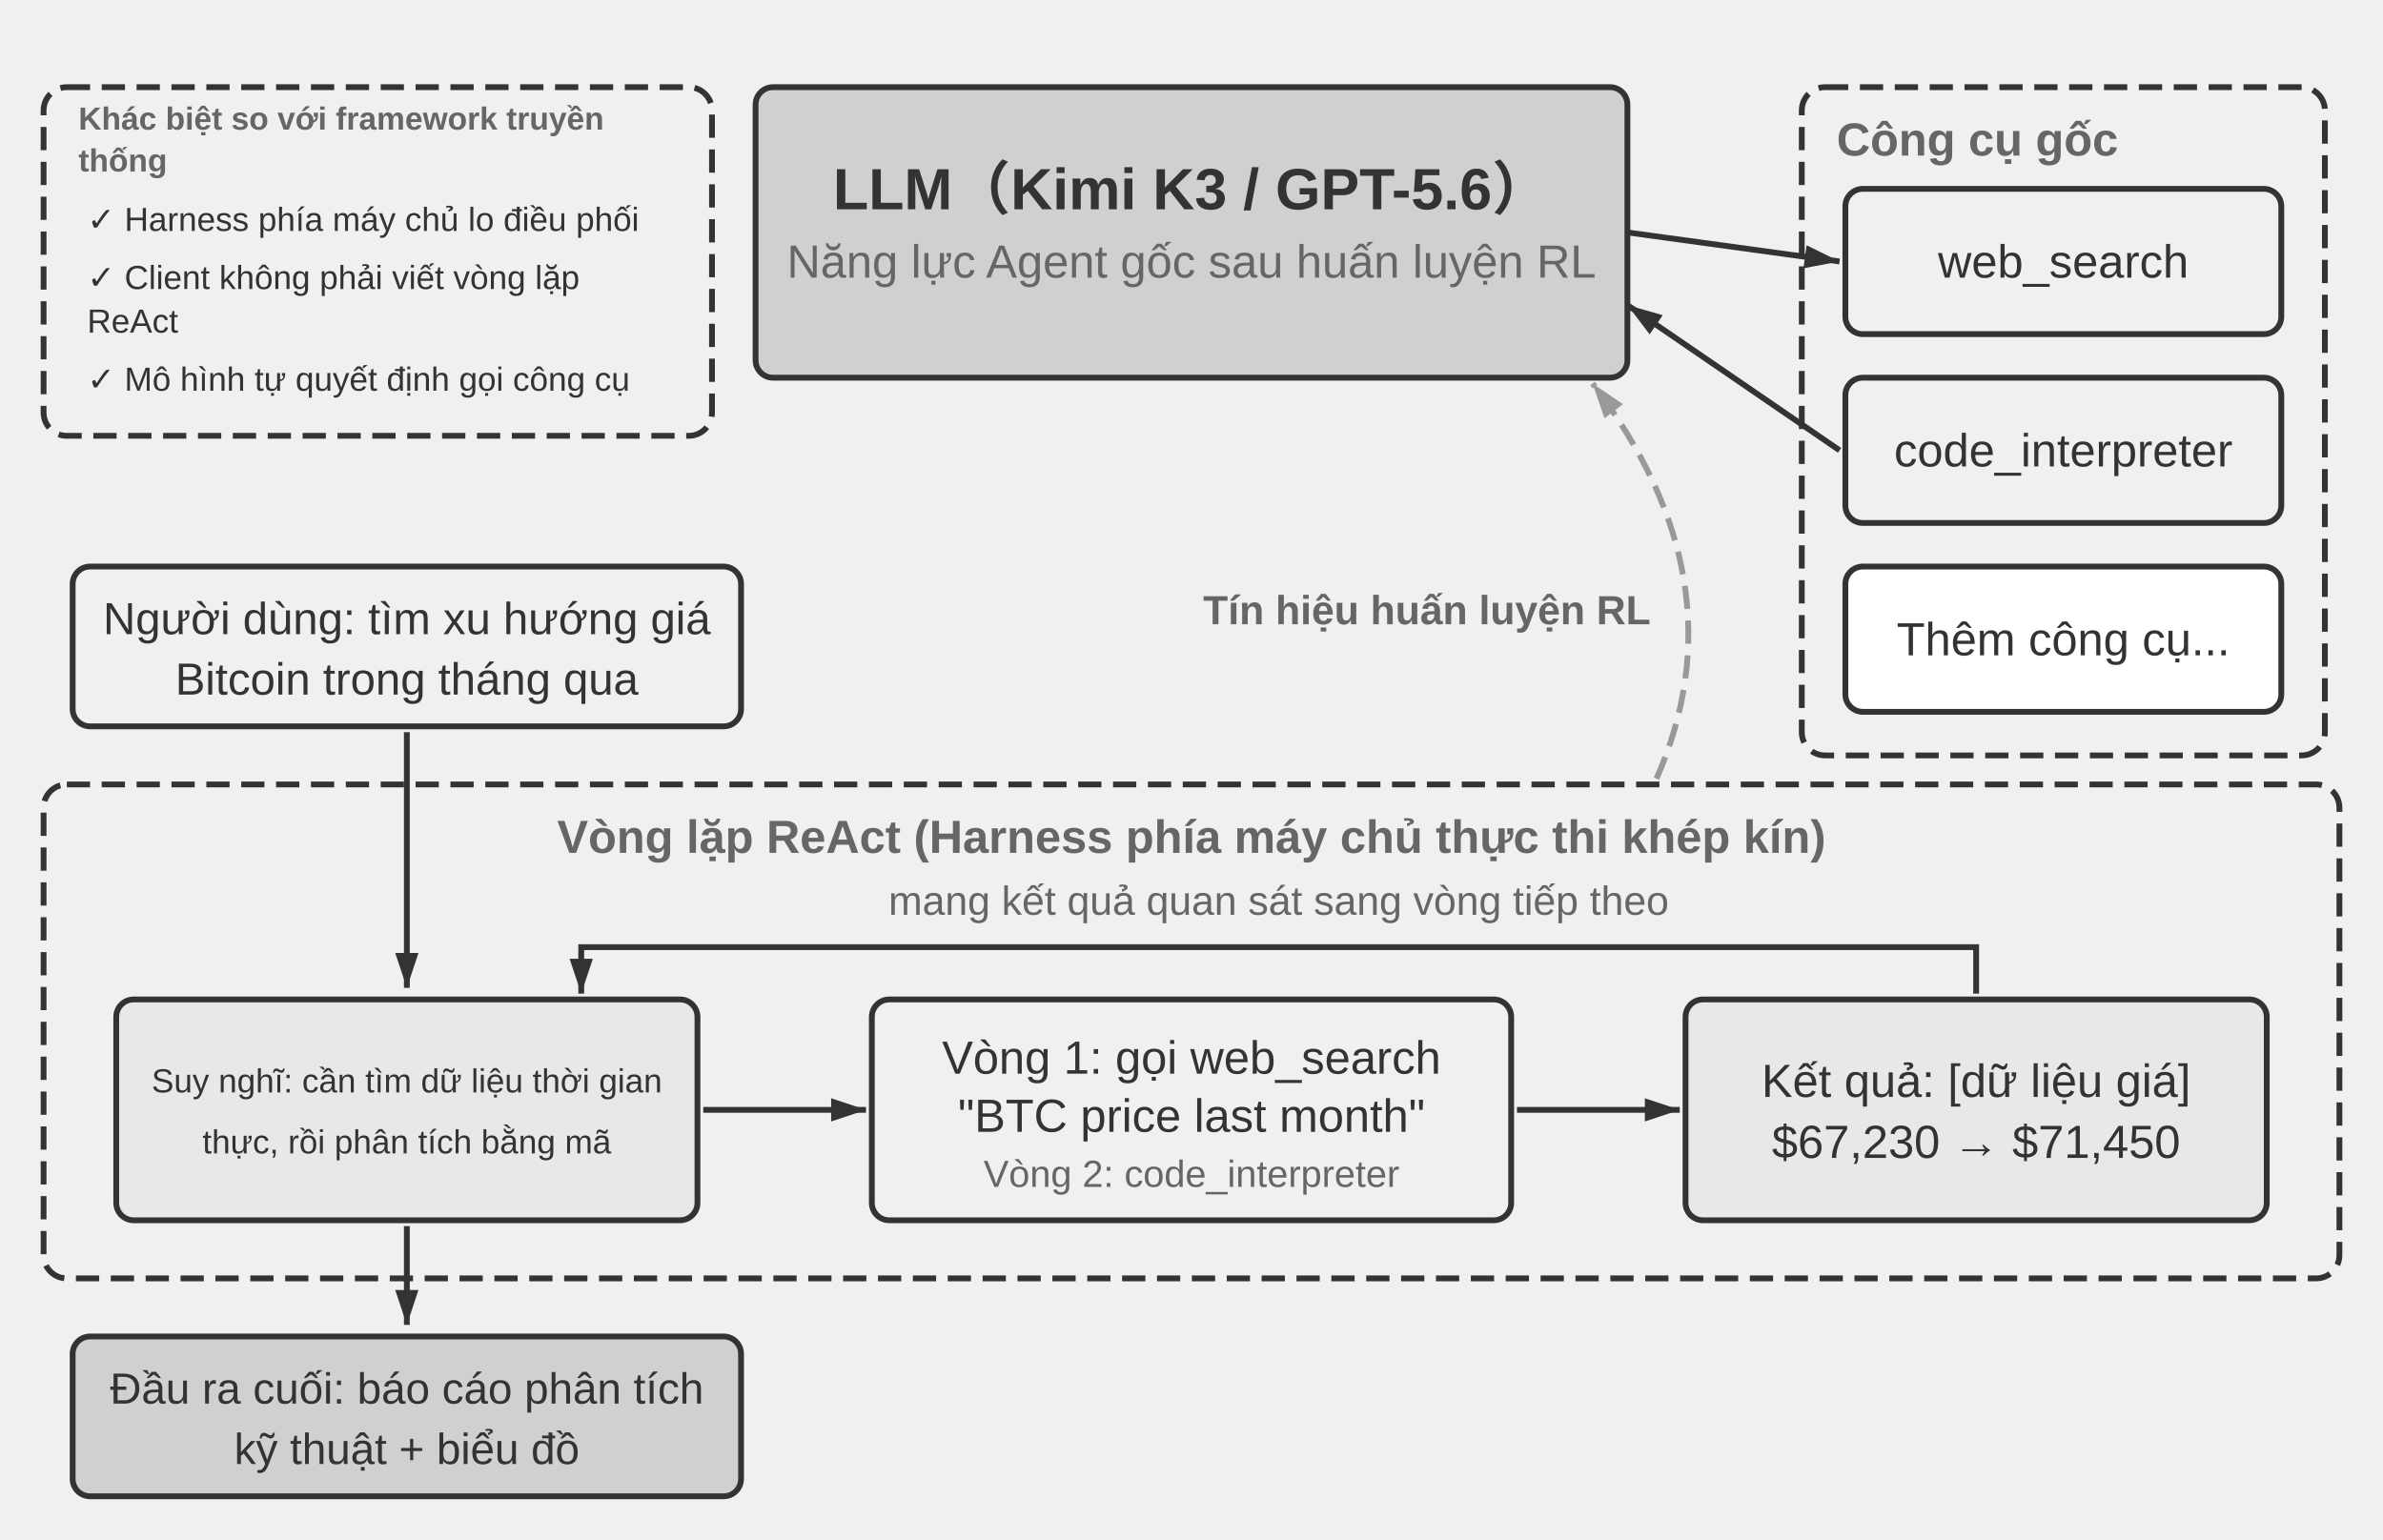
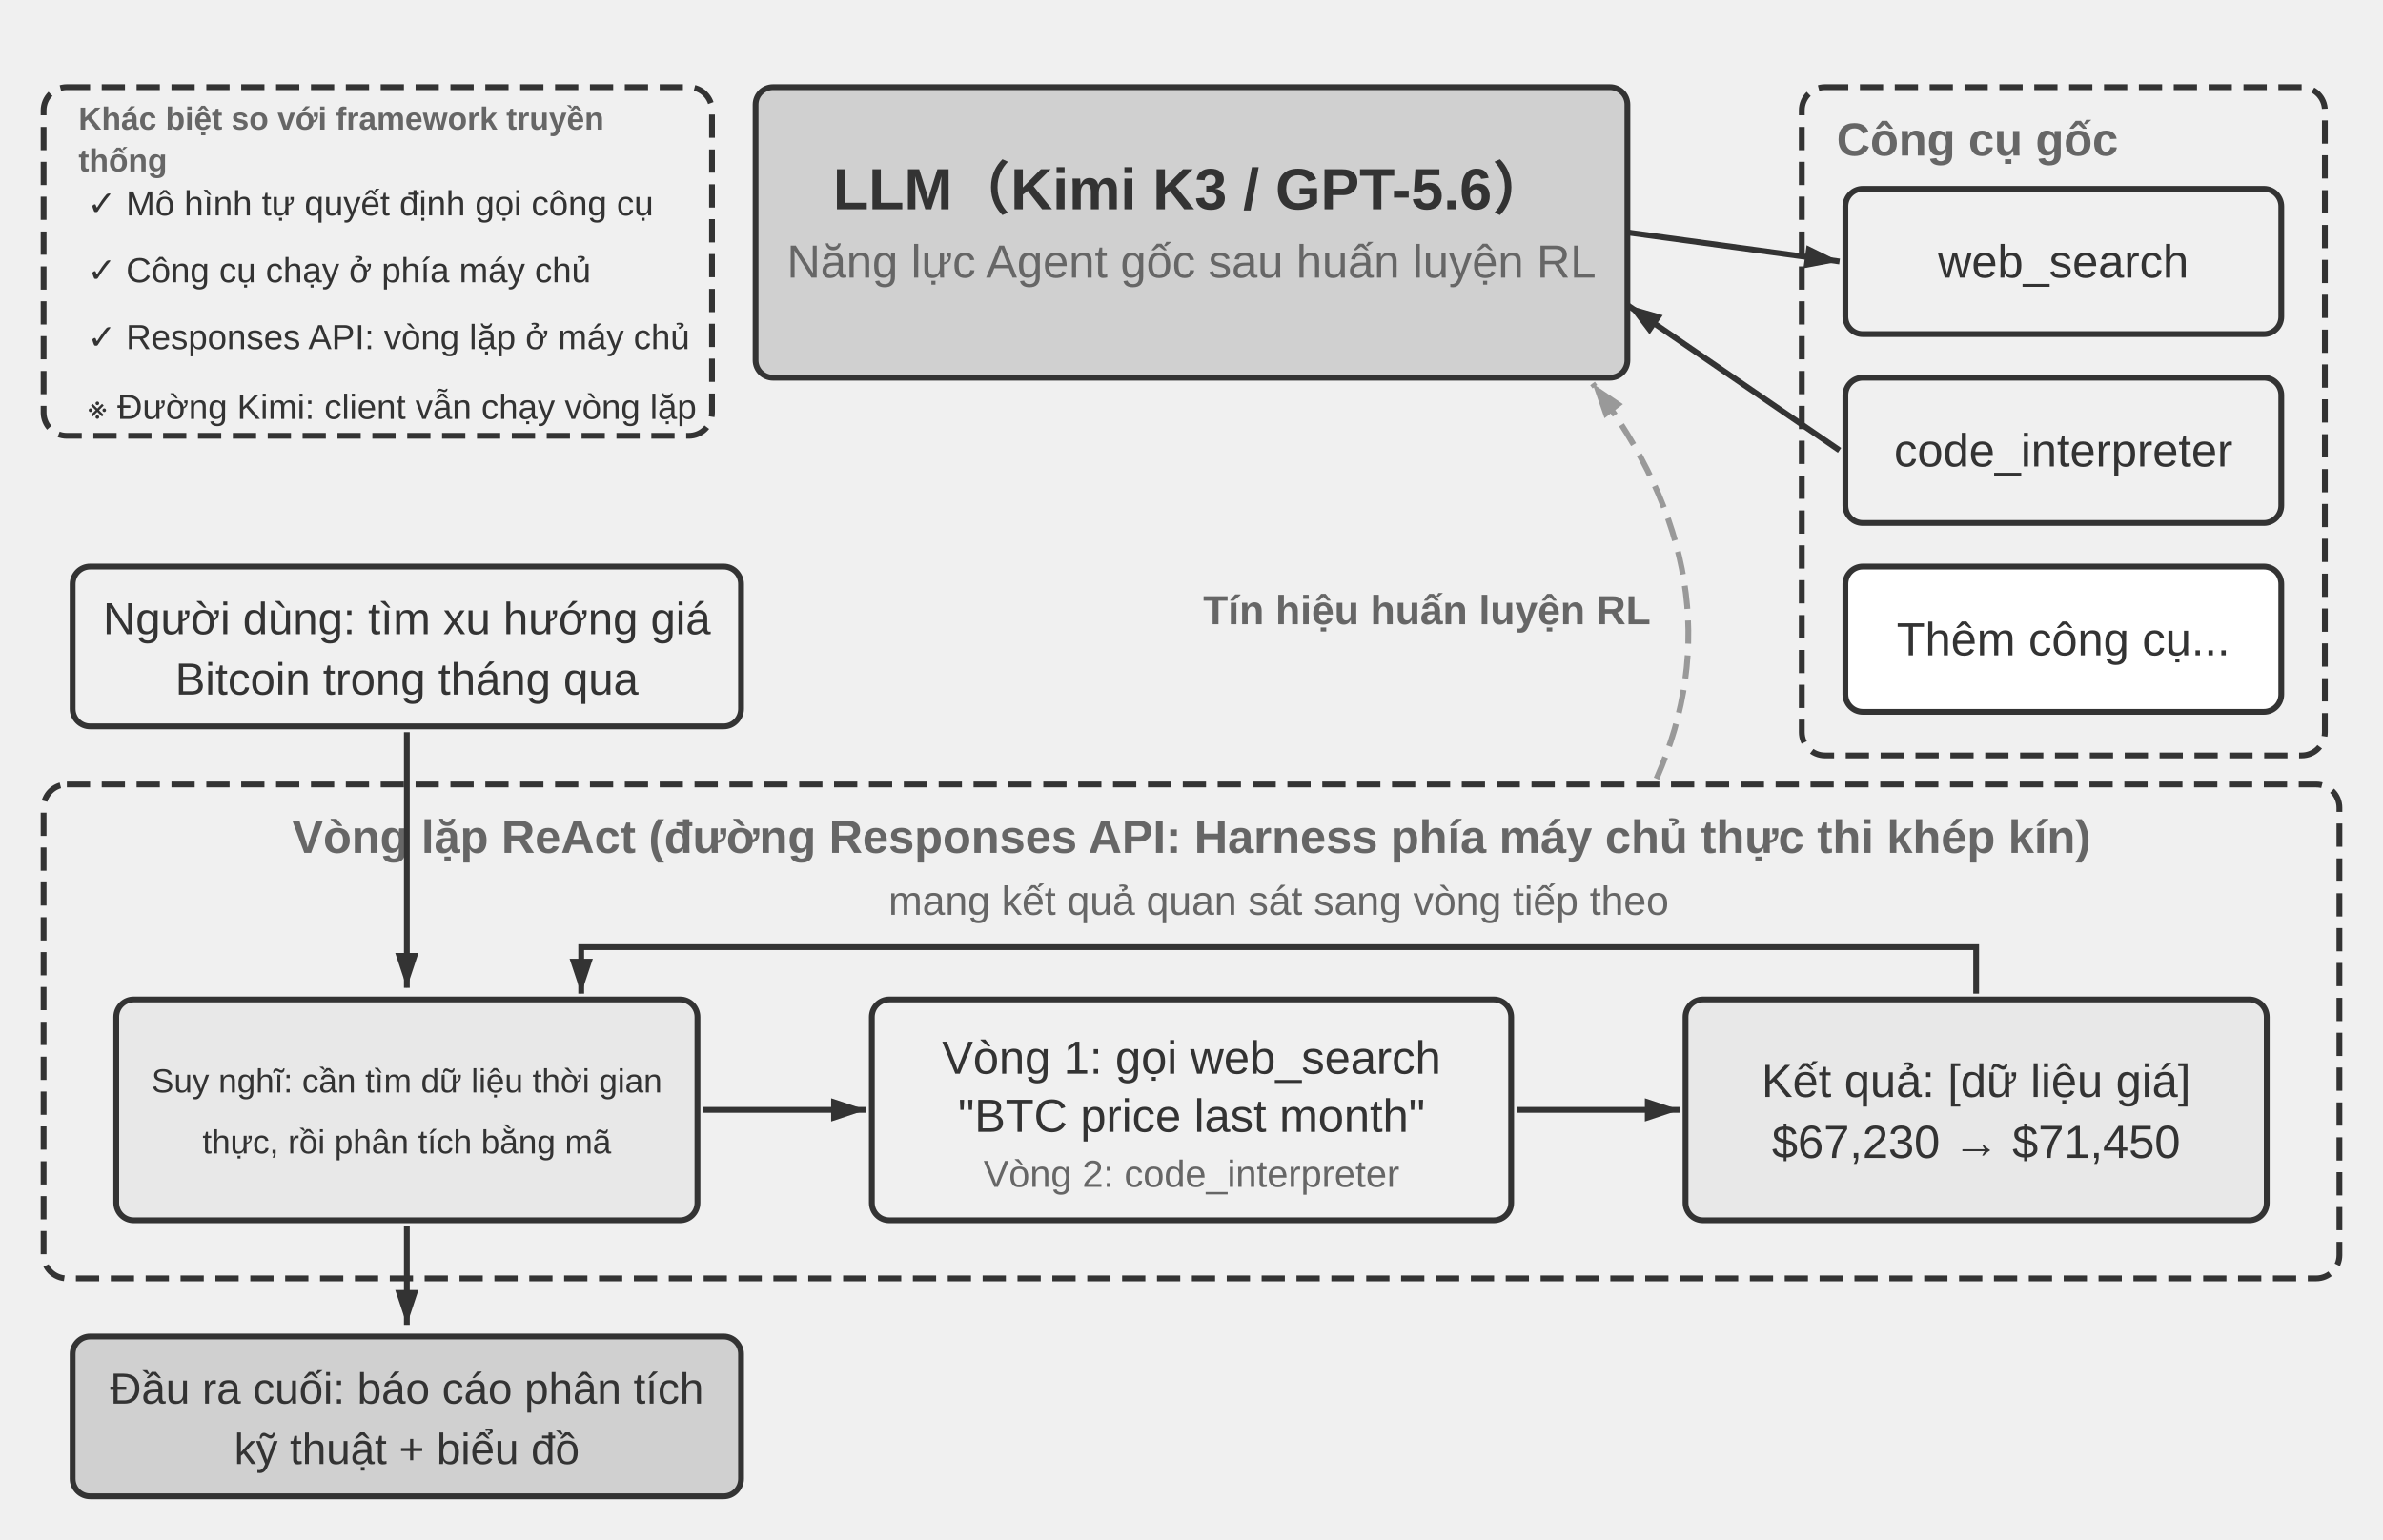
<svg xmlns="http://www.w3.org/2000/svg" viewBox="0 40 820 530" width="820" height="530" style="background:#ffffff">
  <defs>
    <marker id="ah" markerUnits="userSpaceOnUse" markerWidth="12" markerHeight="8" refX="12" refY="4" orient="auto">
      <polygon points="0 0, 12 4, 0 8" fill="#333333" />
    </marker>
    <marker id="ah-light" markerUnits="userSpaceOnUse" markerWidth="12" markerHeight="8" refX="12" refY="4" orient="auto">
      <polygon points="0 0, 12 4, 0 8" fill="#999999" />
    </marker>
  </defs>
  <rect x="260" y="70" width="300" height="100" rx="6" fill="#d0d0d0" stroke="#333333" stroke-width="2" />
  <text x="410" y="100" font-family="Arial, 'Helvetica Neue', Helvetica, 'PingFang SC', 'Microsoft YaHei', sans-serif" font-size="20" fill="#333333" text-anchor="middle" dominant-baseline="central" font-weight="bold">LLM（Kimi K3 / GPT-5.6）</text>
  <text x="410" y="130" font-family="Arial, 'Helvetica Neue', Helvetica, 'PingFang SC', 'Microsoft YaHei', sans-serif" font-size="16" fill="#666666" text-anchor="middle" dominant-baseline="central" font-weight="normal">Năng lực Agent gốc sau huấn luyện RL</text>
  <rect x="620" y="70" width="180" height="230" rx="8" fill="none" stroke="#333333" stroke-width="2" stroke-dasharray="8,4" />
  <text x="632" y="88" font-family="Arial, 'Helvetica Neue', Helvetica, 'PingFang SC', 'Microsoft YaHei', sans-serif" font-size="16" fill="#666666" text-anchor="start" dominant-baseline="central" font-weight="bold">Công cụ gốc</text>
  <rect x="635" y="105" width="150" height="50" rx="6" fill="#f0f0f0" stroke="#333333" stroke-width="2" />
  <text x="710" y="130" font-family="Arial, 'Helvetica Neue', Helvetica, 'PingFang SC', 'Microsoft YaHei', sans-serif" font-size="16" fill="#333333" text-anchor="middle" dominant-baseline="central" font-weight="normal">web_search</text>
  <rect x="635" y="170" width="150" height="50" rx="6" fill="#f0f0f0" stroke="#333333" stroke-width="2" />
  <text x="710" y="195" font-family="Arial, 'Helvetica Neue', Helvetica, 'PingFang SC', 'Microsoft YaHei', sans-serif" font-size="16" fill="#333333" text-anchor="middle" dominant-baseline="central" font-weight="normal">code_interpreter</text>
  <rect x="635" y="235" width="150" height="50" rx="6" fill="#ffffff" stroke="#333333" stroke-width="2" />
  <text x="710" y="260" font-family="Arial, 'Helvetica Neue', Helvetica, 'PingFang SC', 'Microsoft YaHei', sans-serif" font-size="16" fill="#333333" text-anchor="middle" dominant-baseline="central" font-weight="normal">Thêm công cụ...</text>
  <line x1="560" y1="120" x2="633" y2="130" stroke="#333333" stroke-width="2" marker-end="url(#ah)" />
  <line x1="633" y1="195" x2="560" y2="145" stroke="#333333" stroke-width="2" marker-end="url(#ah)" />
  <path d="M 570,308 Q 600,240 548,172" fill="none" stroke="#999999" stroke-width="2" stroke-dasharray="8,4" marker-end="url(#ah-light)" />
  <text x="568" y="250" font-family="Arial, 'Helvetica Neue', Helvetica, 'PingFang SC', 'Microsoft YaHei', sans-serif" font-size="14" fill="#666666" text-anchor="end" dominant-baseline="central" font-weight="bold">Tín hiệu huấn luyện RL</text>
  <rect x="25" y="235" width="230" height="55" rx="6" fill="#f0f0f0" stroke="#333333" stroke-width="2" />
  <text x="140" y="252.9" font-family="Arial, 'Helvetica Neue', Helvetica, 'PingFang SC', 'Microsoft YaHei', sans-serif" font-size="15.5" fill="#333333" text-anchor="middle" dominant-baseline="central" font-weight="normal">Người dùng: tìm xu hướng giá</text>
  <text x="140" y="273.7" font-family="Arial, 'Helvetica Neue', Helvetica, 'PingFang SC', 'Microsoft YaHei', sans-serif" font-size="15.5" fill="#333333" text-anchor="middle" dominant-baseline="central" font-weight="normal">Bitcoin trong tháng qua</text>
  <rect x="15" y="310" width="790" height="170" rx="8" fill="none" stroke="#333333" stroke-width="2" stroke-dasharray="8,4" />
-   <text x="410" y="328" font-family="Arial, 'Helvetica Neue', Helvetica, 'PingFang SC', 'Microsoft YaHei', sans-serif" font-size="16" fill="#666666" text-anchor="middle" dominant-baseline="central" font-weight="bold">Vòng lặp ReAct (Harness phía máy chủ thực thi khép kín)</text>
+   <text x="410" y="328" font-family="Arial, 'Helvetica Neue', Helvetica, 'PingFang SC', 'Microsoft YaHei', sans-serif" font-size="16" fill="#666666" text-anchor="middle" dominant-baseline="central" font-weight="bold">Vòng lặp ReAct (đường Responses API: Harness phía máy chủ thực thi khép kín)</text>
  <line x1="140" y1="292" x2="140" y2="380" stroke="#333333" stroke-width="2" marker-end="url(#ah)" />
  <text x="440" y="350" font-family="Arial, 'Helvetica Neue', Helvetica, 'PingFang SC', 'Microsoft YaHei', sans-serif" font-size="14" fill="#666666" text-anchor="middle" dominant-baseline="central" font-weight="normal">mang kết quả quan sát sang vòng tiếp theo</text>
  <path d="M 680,382 L 680,366 L 200,366 L 200,382" fill="none" stroke="#333333" stroke-width="2" marker-end="url(#ah)" />
  <rect x="40" y="384" width="200" height="76" rx="6" fill="#e8e8e8" stroke="#333333" stroke-width="2" />
  <text x="140" y="412" font-family="Arial, 'Helvetica Neue', Helvetica, 'PingFang SC', 'Microsoft YaHei', sans-serif" font-size="11.5" fill="#333333" text-anchor="middle" dominant-baseline="central" font-weight="normal">Suy nghĩ: cần tìm dữ liệu thời gian</text>
  <text x="140" y="433" font-family="Arial, 'Helvetica Neue', Helvetica, 'PingFang SC', 'Microsoft YaHei', sans-serif" font-size="11.5" fill="#333333" text-anchor="middle" dominant-baseline="central" font-weight="normal">thực, rồi phân tích bằng mã</text>
  <line x1="242" y1="422" x2="298" y2="422" stroke="#333333" stroke-width="2" marker-end="url(#ah)" />
  <rect x="300" y="384" width="220" height="76" rx="6" fill="#f0f0f0" stroke="#333333" stroke-width="2" />
  <text x="410" y="404" font-family="Arial, 'Helvetica Neue', Helvetica, 'PingFang SC', 'Microsoft YaHei', sans-serif" font-size="16" fill="#333333" text-anchor="middle" dominant-baseline="central" font-weight="normal">Vòng 1: gọi web_search</text>
  <text x="410" y="424" font-family="Arial, 'Helvetica Neue', Helvetica, 'PingFang SC', 'Microsoft YaHei', sans-serif" font-size="16" fill="#333333" text-anchor="middle" dominant-baseline="central" font-weight="normal">"BTC price last month"</text>
  <text x="410" y="444" font-family="Arial, 'Helvetica Neue', Helvetica, 'PingFang SC', 'Microsoft YaHei', sans-serif" font-size="13" fill="#666666" text-anchor="middle" dominant-baseline="central" font-weight="normal">Vòng 2: code_interpreter</text>
  <line x1="522" y1="422" x2="578" y2="422" stroke="#333333" stroke-width="2" marker-end="url(#ah)" />
  <rect x="580" y="384" width="200" height="76" rx="6" fill="#e8e8e8" stroke="#333333" stroke-width="2" />
  <text x="680" y="412" font-family="Arial, 'Helvetica Neue', Helvetica, 'PingFang SC', 'Microsoft YaHei', sans-serif" font-size="16" fill="#333333" text-anchor="middle" dominant-baseline="central" font-weight="normal">Kết quả: [dữ liệu giá]</text>
  <text x="680" y="433" font-family="Arial, 'Helvetica Neue', Helvetica, 'PingFang SC', 'Microsoft YaHei', sans-serif" font-size="16" fill="#333333" text-anchor="middle" dominant-baseline="central" font-weight="normal">$67,230 → $71,450</text>
  <line x1="140" y1="462" x2="140" y2="496" stroke="#333333" stroke-width="2" marker-end="url(#ah)" />
  <rect x="25" y="500" width="230" height="55" rx="6" fill="#d0d0d0" stroke="#333333" stroke-width="2" />
  <text x="140" y="517.9" font-family="Arial, 'Helvetica Neue', Helvetica, 'PingFang SC', 'Microsoft YaHei', sans-serif" font-size="15" fill="#333333" text-anchor="middle" dominant-baseline="central" font-weight="normal">Đầu ra cuối: báo cáo phân tích</text>
  <text x="140" y="538.7" font-family="Arial, 'Helvetica Neue', Helvetica, 'PingFang SC', 'Microsoft YaHei', sans-serif" font-size="15" fill="#333333" text-anchor="middle" dominant-baseline="central" font-weight="normal">kỹ thuật + biểu đồ</text>
  <rect x="15" y="70" width="230" height="120" rx="8" fill="none" stroke="#333333" stroke-width="2" stroke-dasharray="8,4" />
  <text x="27" y="80.8" font-family="Arial, 'Helvetica Neue', Helvetica, 'PingFang SC', 'Microsoft YaHei', sans-serif" font-size="11" fill="#666666" text-anchor="start" dominant-baseline="central" font-weight="bold">Khác biệt so với framework truyền</text>
  <text x="27" y="95.2" font-family="Arial, 'Helvetica Neue', Helvetica, 'PingFang SC', 'Microsoft YaHei', sans-serif" font-size="11" fill="#666666" text-anchor="start" dominant-baseline="central" font-weight="bold">thống</text>
-   <text x="30" y="115.5" font-family="Arial, 'Helvetica Neue', Helvetica, 'PingFang SC', 'Microsoft YaHei', sans-serif" font-size="11.5" fill="#333333" text-anchor="start" dominant-baseline="central" font-weight="normal">✓ Harness phía máy chủ lo điều phối</text>
-   <text x="30" y="135.5" font-family="Arial, 'Helvetica Neue', Helvetica, 'PingFang SC', 'Microsoft YaHei', sans-serif" font-size="11.5" fill="#333333" text-anchor="start" dominant-baseline="central" font-weight="normal">✓ Client không phải viết vòng lặp</text>
-   <text x="30" y="150.5" font-family="Arial, 'Helvetica Neue', Helvetica, 'PingFang SC', 'Microsoft YaHei', sans-serif" font-size="11.5" fill="#333333" text-anchor="start" dominant-baseline="central" font-weight="normal">ReAct</text>
-   <text x="30" y="170.5" font-family="Arial, 'Helvetica Neue', Helvetica, 'PingFang SC', 'Microsoft YaHei', sans-serif" font-size="11.5" fill="#333333" text-anchor="start" dominant-baseline="central" font-weight="normal">✓ Mô hình tự quyết định gọi công cụ</text>
+   <text x="30" y="110" font-family="Arial, 'Helvetica Neue', Helvetica, 'PingFang SC', 'Microsoft YaHei', sans-serif" font-size="12" fill="#333333" text-anchor="start" dominant-baseline="central" font-weight="normal">✓ Mô hình tự quyết định gọi công cụ</text>
+   <text x="30" y="133" font-family="Arial, 'Helvetica Neue', Helvetica, 'PingFang SC', 'Microsoft YaHei', sans-serif" font-size="12" fill="#333333" text-anchor="start" dominant-baseline="central" font-weight="normal">✓ Công cụ chạy ở phía máy chủ</text>
+   <text x="30" y="156" font-family="Arial, 'Helvetica Neue', Helvetica, 'PingFang SC', 'Microsoft YaHei', sans-serif" font-size="12" fill="#333333" text-anchor="start" dominant-baseline="central" font-weight="normal">✓ Responses API: vòng lặp ở máy chủ</text>
+   <text x="30" y="179" font-family="Arial, 'Helvetica Neue', Helvetica, 'PingFang SC', 'Microsoft YaHei', sans-serif" font-size="12" fill="#333333" text-anchor="start" dominant-baseline="central" font-weight="normal">※ Đường Kimi: client vẫn chạy vòng lặp</text>
</svg>
